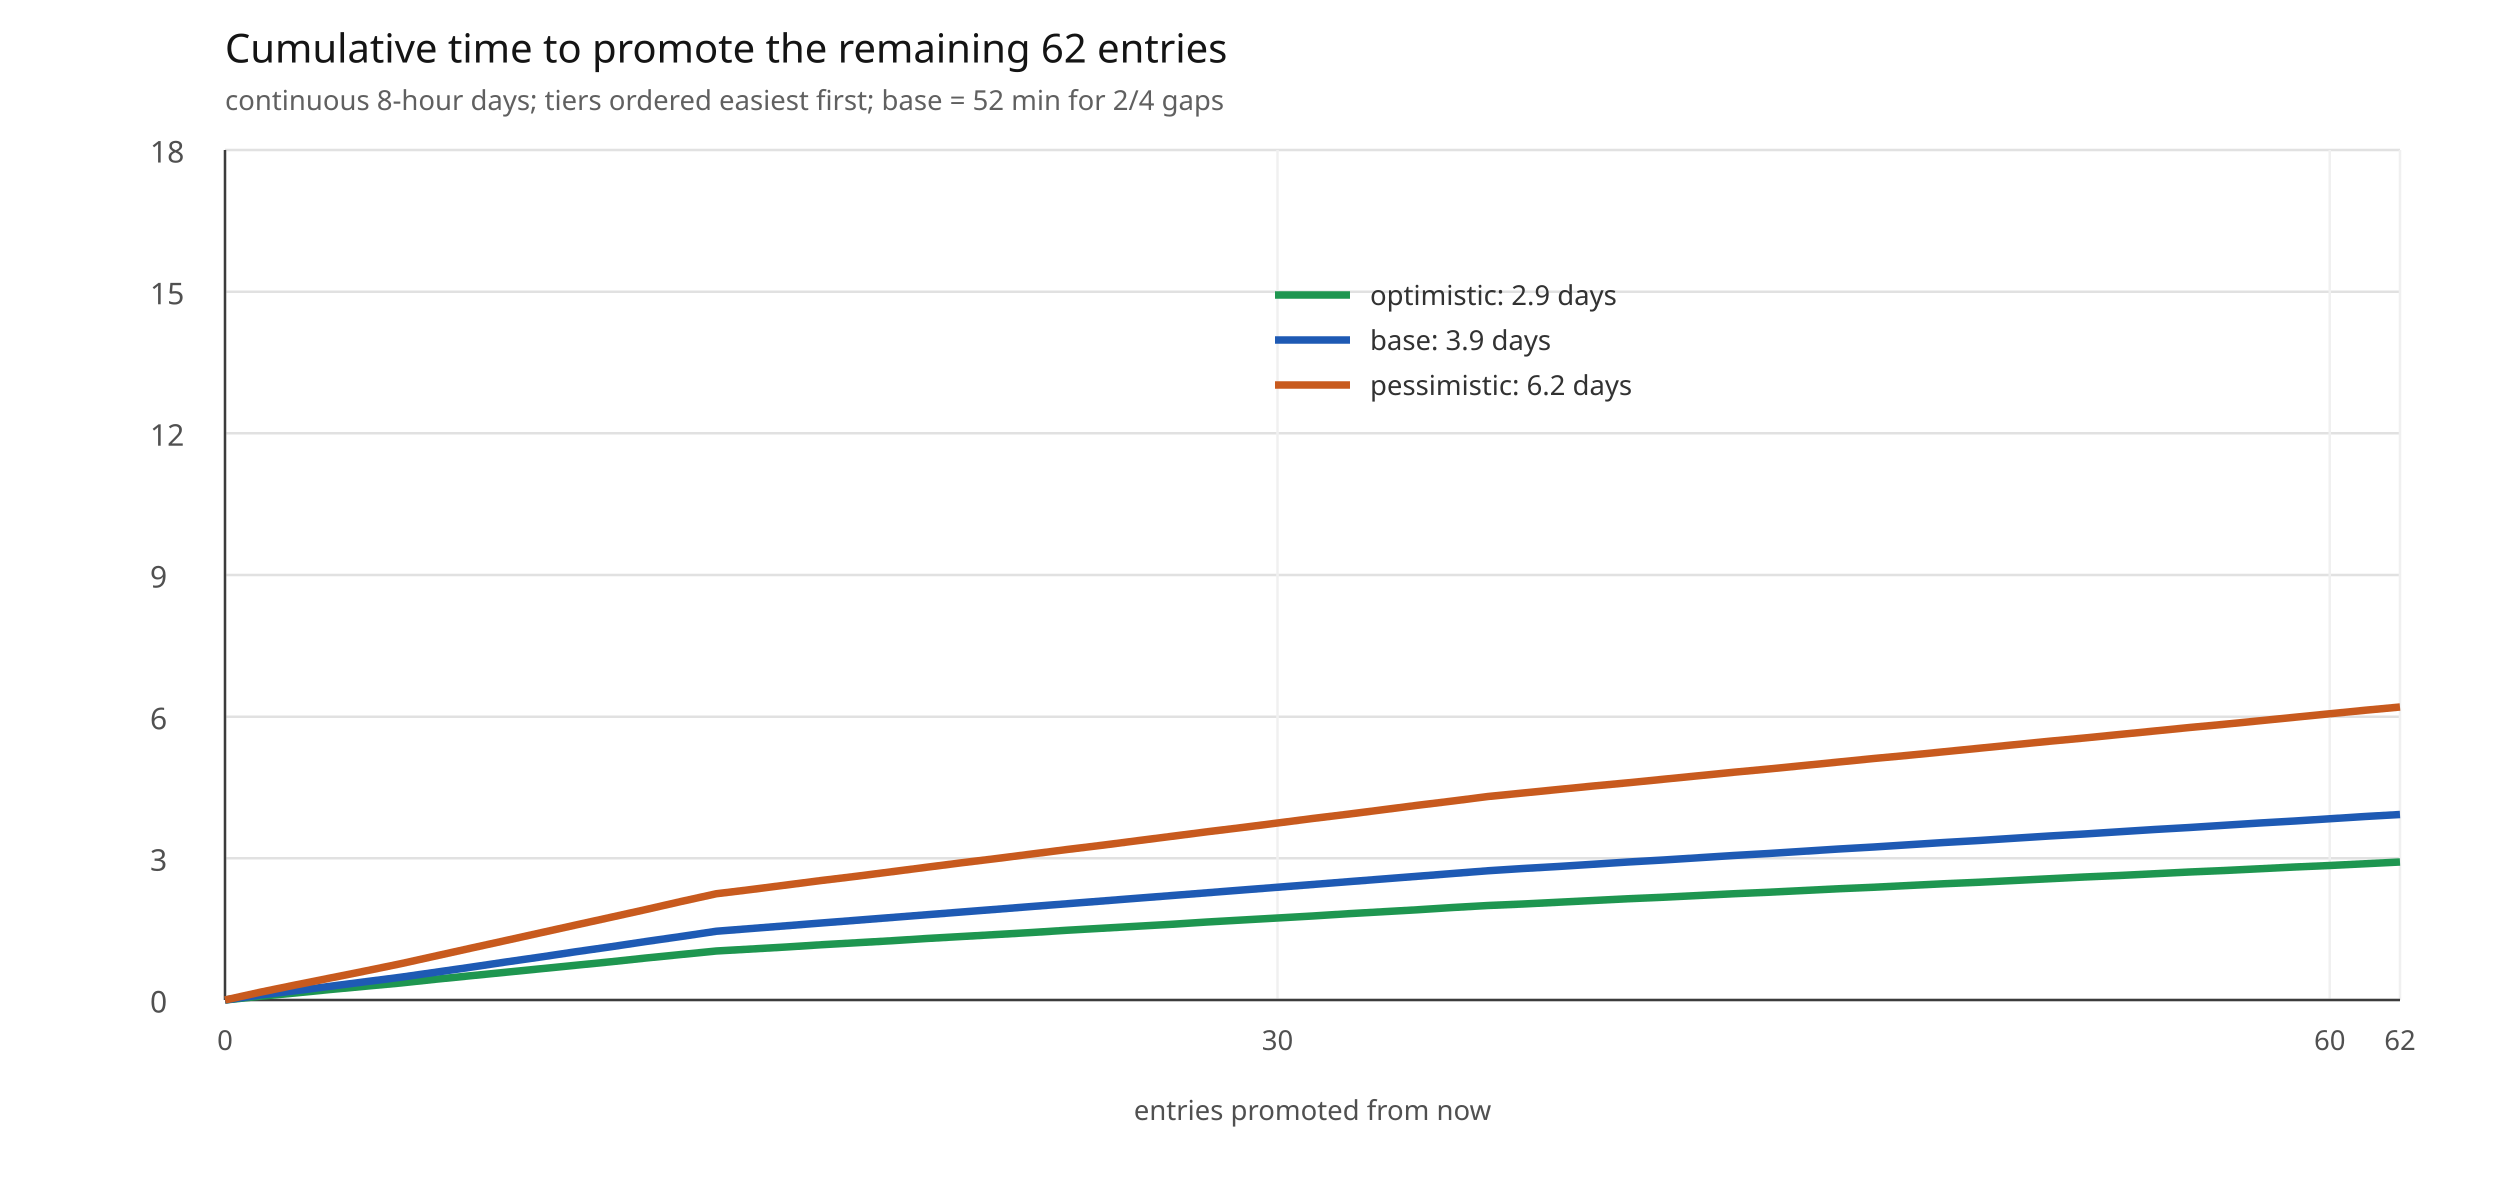
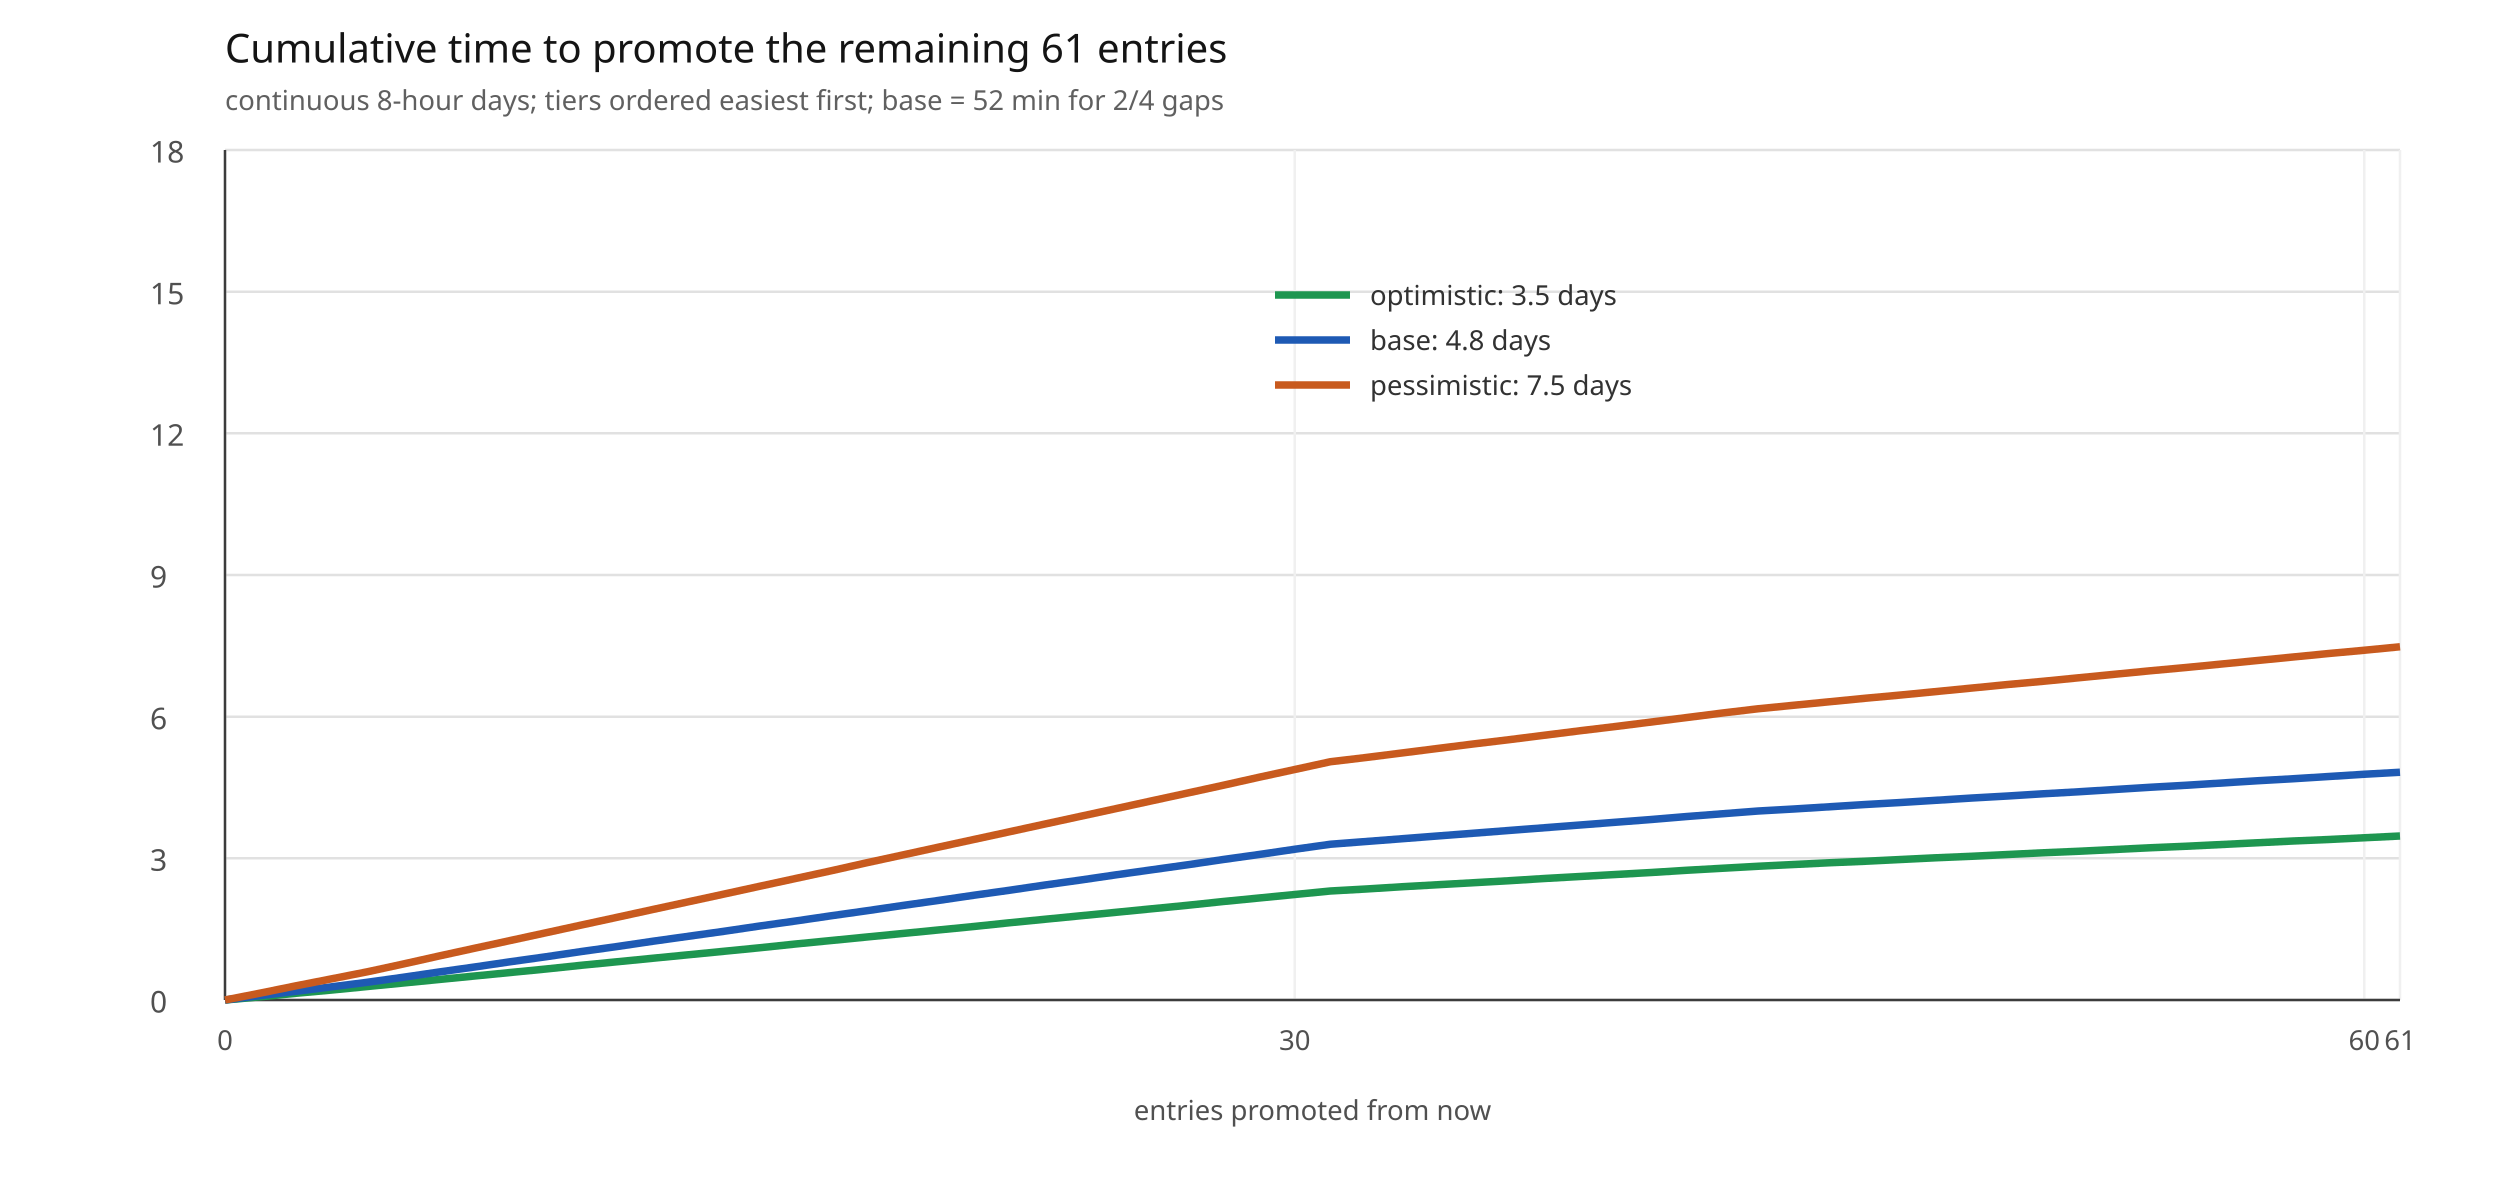
<svg xmlns="http://www.w3.org/2000/svg" width="1000" height="480" viewBox="0 0 1000 480">
  <rect width="100%" height="100%" fill="white" />
  <line x1="90" y1="400.0" x2="960" y2="400.0" stroke="#e1e1e1" />
  <text x="60" y="405.0" font-family="Verdana" font-size="12" fill="#505050">0</text>
  <line x1="90" y1="343.3" x2="960" y2="343.3" stroke="#e1e1e1" />
  <text x="60" y="348.3" font-family="Verdana" font-size="12" fill="#505050">3</text>
  <line x1="90" y1="286.7" x2="960" y2="286.7" stroke="#e1e1e1" />
  <text x="60" y="291.7" font-family="Verdana" font-size="12" fill="#505050">6</text>
  <line x1="90" y1="230.0" x2="960" y2="230.0" stroke="#e1e1e1" />
  <text x="60" y="235.0" font-family="Verdana" font-size="12" fill="#505050">9</text>
  <line x1="90" y1="173.3" x2="960" y2="173.3" stroke="#e1e1e1" />
  <text x="60" y="178.3" font-family="Verdana" font-size="12" fill="#505050">12</text>
  <line x1="90" y1="116.7" x2="960" y2="116.7" stroke="#e1e1e1" />
  <text x="60" y="121.7" font-family="Verdana" font-size="12" fill="#505050">15</text>
  <line x1="90" y1="60.0" x2="960" y2="60.0" stroke="#e1e1e1" />
  <text x="60" y="65.0" font-family="Verdana" font-size="12" fill="#505050">18</text>
  <line x1="90.0" y1="60" x2="90.0" y2="400" stroke="#f0f0f0" />
  <text x="90.0" y="420" text-anchor="middle" font-family="Verdana" font-size="11" fill="#505050">0</text>
-   <line x1="511.0" y1="60" x2="511.0" y2="400" stroke="#f0f0f0" />
-   <text x="511.0" y="420" text-anchor="middle" font-family="Verdana" font-size="11" fill="#505050">30</text>
-   <line x1="931.9" y1="60" x2="931.9" y2="400" stroke="#f0f0f0" />
-   <text x="931.9" y="420" text-anchor="middle" font-family="Verdana" font-size="11" fill="#505050">60</text>
-   <line x1="1352.9" y1="60" x2="1352.9" y2="400" stroke="#f0f0f0" />
-   <text x="1352.9" y="420" text-anchor="middle" font-family="Verdana" font-size="11" fill="#505050">90</text>
+   <line x1="517.9" y1="60" x2="517.9" y2="400" stroke="#f0f0f0" />
+   <text x="517.9" y="420" text-anchor="middle" font-family="Verdana" font-size="11" fill="#505050">30</text>
+   <line x1="945.7" y1="60" x2="945.7" y2="400" stroke="#f0f0f0" />
+   <text x="945.7" y="420" text-anchor="middle" font-family="Verdana" font-size="11" fill="#505050">60</text>
+   <line x1="1373.6" y1="60" x2="1373.6" y2="400" stroke="#f0f0f0" />
+   <text x="1373.6" y="420" text-anchor="middle" font-family="Verdana" font-size="11" fill="#505050">90</text>
  <line x1="960.0" y1="60" x2="960.0" y2="400" stroke="#f0f0f0" />
-   <text x="960.0" y="420" text-anchor="middle" font-family="Verdana" font-size="11" fill="#505050">62</text>
+   <text x="960.0" y="420" text-anchor="middle" font-family="Verdana" font-size="11" fill="#505050">61</text>
  <line x1="90" y1="60" x2="90" y2="400" stroke="#3c3c3c" />
  <line x1="90" y1="400" x2="960" y2="400" stroke="#3c3c3c" />
-   <polyline points="90.0,400.0 104.0,398.5 118.1,397.2 132.1,395.8 146.1,394.5 160.2,393.2 174.2,391.7 188.2,390.3 202.3,388.9 216.3,387.5 230.3,386.1 244.4,384.7 258.4,383.2 272.4,381.8 286.5,380.4 300.5,379.6 314.5,378.8 328.5,377.9 342.6,377.1 356.6,376.3 370.6,375.4 384.7,374.6 398.7,373.8 412.7,373.0 426.8,372.1 440.8,371.3 454.8,370.5 468.9,369.7 482.9,368.8 496.9,368.0 511.0,367.2 525.0,366.4 539.0,365.5 553.1,364.7 567.1,363.9 581.1,363.0 595.2,362.2 609.2,361.6 623.2,360.9 637.3,360.2 651.3,359.5 665.3,358.9 679.4,358.2 693.4,357.5 707.4,356.9 721.5,356.2 735.5,355.5 749.5,354.9 763.5,354.2 777.6,353.5 791.6,352.9 805.6,352.2 819.7,351.5 833.7,350.8 847.7,350.2 861.8,349.5 875.8,348.8 889.8,348.2 903.9,347.5 917.9,346.8 931.9,346.2 946.0,345.5 960.0,344.8" fill="none" stroke="#1e9650" stroke-width="3" />
+   <polyline points="90.0,400.0 104.3,398.7 118.5,397.3 132.8,396.0 147.0,394.6 161.3,393.2 175.6,391.8 189.8,390.4 204.1,389.0 218.4,387.6 232.6,386.1 246.9,384.7 261.1,383.3 275.4,381.9 289.7,380.5 303.9,379.1 318.2,377.6 332.5,376.2 346.7,374.8 361.0,373.4 375.2,372.0 389.5,370.6 403.8,369.1 418.0,367.7 432.3,366.3 446.6,364.9 460.8,363.5 475.1,362.1 489.3,360.6 503.6,359.2 517.9,357.8 532.1,356.4 546.4,355.6 560.7,354.7 574.9,353.9 589.2,353.1 603.4,352.3 617.7,351.4 632.0,350.6 646.2,349.8 660.5,349.0 674.8,348.1 689.0,347.3 703.3,346.5 717.5,345.8 731.8,345.1 746.1,344.5 760.3,343.8 774.6,343.1 788.9,342.5 803.1,341.8 817.4,341.1 831.6,340.5 845.9,339.8 860.2,339.1 874.4,338.5 888.7,337.8 903.0,337.1 917.2,336.4 931.5,335.8 945.7,335.1 960.0,334.4" fill="none" stroke="#1e9650" stroke-width="3" />
  <line x1="510" y1="118" x2="540" y2="118" stroke="#1e9650" stroke-width="3" />
-   <text x="548" y="122" font-family="Verdana" font-size="11" fill="#323232">optimistic: 2.9 days</text>
-   <polyline points="90.0,400.0 104.0,398.0 118.1,396.3 132.1,394.5 146.1,392.7 160.2,390.9 174.2,388.9 188.2,386.9 202.3,384.8 216.3,382.8 230.3,380.7 244.4,378.7 258.4,376.6 272.4,374.6 286.5,372.5 300.5,371.4 314.5,370.3 328.5,369.2 342.6,368.1 356.6,367.0 370.6,365.9 384.7,364.8 398.7,363.7 412.7,362.6 426.8,361.5 440.8,360.4 454.8,359.3 468.9,358.2 482.9,357.1 496.9,356.0 511.0,354.9 525.0,353.8 539.0,352.7 553.1,351.6 567.1,350.5 581.1,349.4 595.2,348.3 609.2,347.4 623.2,346.6 637.3,345.7 651.3,344.8 665.3,344.0 679.4,343.1 693.4,342.2 707.4,341.4 721.5,340.5 735.5,339.6 749.5,338.8 763.5,337.9 777.6,337.0 791.6,336.2 805.6,335.3 819.7,334.4 833.7,333.6 847.7,332.7 861.8,331.8 875.8,331.0 889.8,330.1 903.9,329.2 917.9,328.4 931.9,327.5 946.0,326.6 960.0,325.8" fill="none" stroke="#1e5ab4" stroke-width="3" />
+   <text x="548" y="122" font-family="Verdana" font-size="11" fill="#323232">optimistic: 3.5 days</text>
+   <polyline points="90.0,400.0 104.3,398.2 118.5,396.5 132.8,394.7 147.0,392.9 161.3,390.9 175.6,388.8 189.8,386.8 204.1,384.7 218.4,382.7 232.6,380.6 246.9,378.6 261.1,376.5 275.4,374.5 289.7,372.5 303.9,370.4 318.2,368.4 332.5,366.3 346.7,364.3 361.0,362.2 375.2,360.2 389.5,358.1 403.8,356.1 418.0,354.0 432.3,352.0 446.6,349.9 460.8,347.9 475.1,345.9 489.3,343.8 503.6,341.8 517.9,339.7 532.1,337.7 546.4,336.6 560.7,335.5 574.9,334.4 589.2,333.3 603.4,332.2 617.7,331.1 632.0,330.0 646.2,328.9 660.5,327.8 674.8,326.6 689.0,325.5 703.3,324.4 717.5,323.6 731.8,322.7 746.1,321.8 760.3,321.0 774.6,320.1 788.9,319.2 803.1,318.4 817.4,317.5 831.6,316.7 845.9,315.8 860.2,314.9 874.4,314.1 888.7,313.2 903.0,312.3 917.2,311.5 931.5,310.6 945.7,309.7 960.0,308.9" fill="none" stroke="#1e5ab4" stroke-width="3" />
  <line x1="510" y1="136" x2="540" y2="136" stroke="#1e5ab4" stroke-width="3" />
-   <text x="548" y="140" font-family="Verdana" font-size="11" fill="#323232">base: 3.9 days</text>
-   <polyline points="90.0,400.0 104.0,396.9 118.1,394.0 132.1,391.2 146.1,388.4 160.2,385.5 174.2,382.4 188.2,379.3 202.3,376.2 216.3,373.1 230.3,370.0 244.4,366.9 258.4,363.8 272.4,360.6 286.5,357.5 300.5,355.8 314.5,354.0 328.5,352.2 342.6,350.5 356.6,348.7 370.6,346.9 384.7,345.1 398.7,343.4 412.7,341.6 426.8,339.8 440.8,338.1 454.8,336.3 468.9,334.5 482.9,332.7 496.9,331.0 511.0,329.2 525.0,327.4 539.0,325.7 553.1,323.9 567.1,322.1 581.1,320.4 595.2,318.6 609.2,317.2 623.2,315.8 637.3,314.4 651.3,313.1 665.3,311.7 679.4,310.3 693.4,308.9 707.4,307.6 721.5,306.2 735.5,304.8 749.5,303.4 763.5,302.1 777.6,300.7 791.6,299.3 805.6,297.9 819.7,296.5 833.7,295.2 847.7,293.8 861.8,292.4 875.8,291.0 889.8,289.7 903.9,288.3 917.9,286.9 931.9,285.5 946.0,284.1 960.0,282.8" fill="none" stroke="#c85a1e" stroke-width="3" />
+   <text x="548" y="140" font-family="Verdana" font-size="11" fill="#323232">base: 4.8 days</text>
+   <polyline points="90.0,400.0 104.3,397.2 118.5,394.3 132.8,391.5 147.0,388.7 161.3,385.6 175.6,382.4 189.8,379.3 204.1,376.2 218.4,373.1 232.6,370.0 246.9,366.9 261.1,363.8 275.4,360.7 289.7,357.6 303.9,354.5 318.2,351.4 332.5,348.3 346.7,345.1 361.0,342.0 375.2,338.9 389.5,335.8 403.8,332.7 418.0,329.6 432.3,326.5 446.6,323.4 460.8,320.3 475.1,317.2 489.3,314.1 503.6,310.9 517.9,307.8 532.1,304.7 546.4,303.0 560.7,301.2 574.9,299.4 589.2,297.6 603.4,295.9 617.7,294.1 632.0,292.3 646.2,290.6 660.5,288.8 674.8,287.0 689.0,285.2 703.3,283.5 717.5,282.1 731.8,280.7 746.1,279.3 760.3,278.0 774.6,276.6 788.9,275.2 803.1,273.8 817.4,272.5 831.6,271.1 845.9,269.7 860.2,268.3 874.4,267.0 888.7,265.6 903.0,264.2 917.2,262.8 931.5,261.4 945.7,260.1 960.0,258.7" fill="none" stroke="#c85a1e" stroke-width="3" />
  <line x1="510" y1="154" x2="540" y2="154" stroke="#c85a1e" stroke-width="3" />
-   <text x="548" y="158" font-family="Verdana" font-size="11" fill="#323232">pessimistic: 6.2 days</text>
-   <text x="90" y="25" font-family="Verdana" font-size="16" fill="#141414">Cumulative time to promote the remaining 62 entries</text>
+   <text x="548" y="158" font-family="Verdana" font-size="11" fill="#323232">pessimistic: 7.5 days</text>
+   <text x="90" y="25" font-family="Verdana" font-size="16" fill="#141414">Cumulative time to promote the remaining 61 entries</text>
  <text x="90" y="44" font-family="Verdana" font-size="11" fill="#606060">continuous 8-hour days; tiers ordered easiest first; base = 52 min for 2/4 gaps</text>
  <text x="525.0" y="448" text-anchor="middle" font-family="Verdana" font-size="11" fill="#505050">entries promoted from now</text>
</svg>
